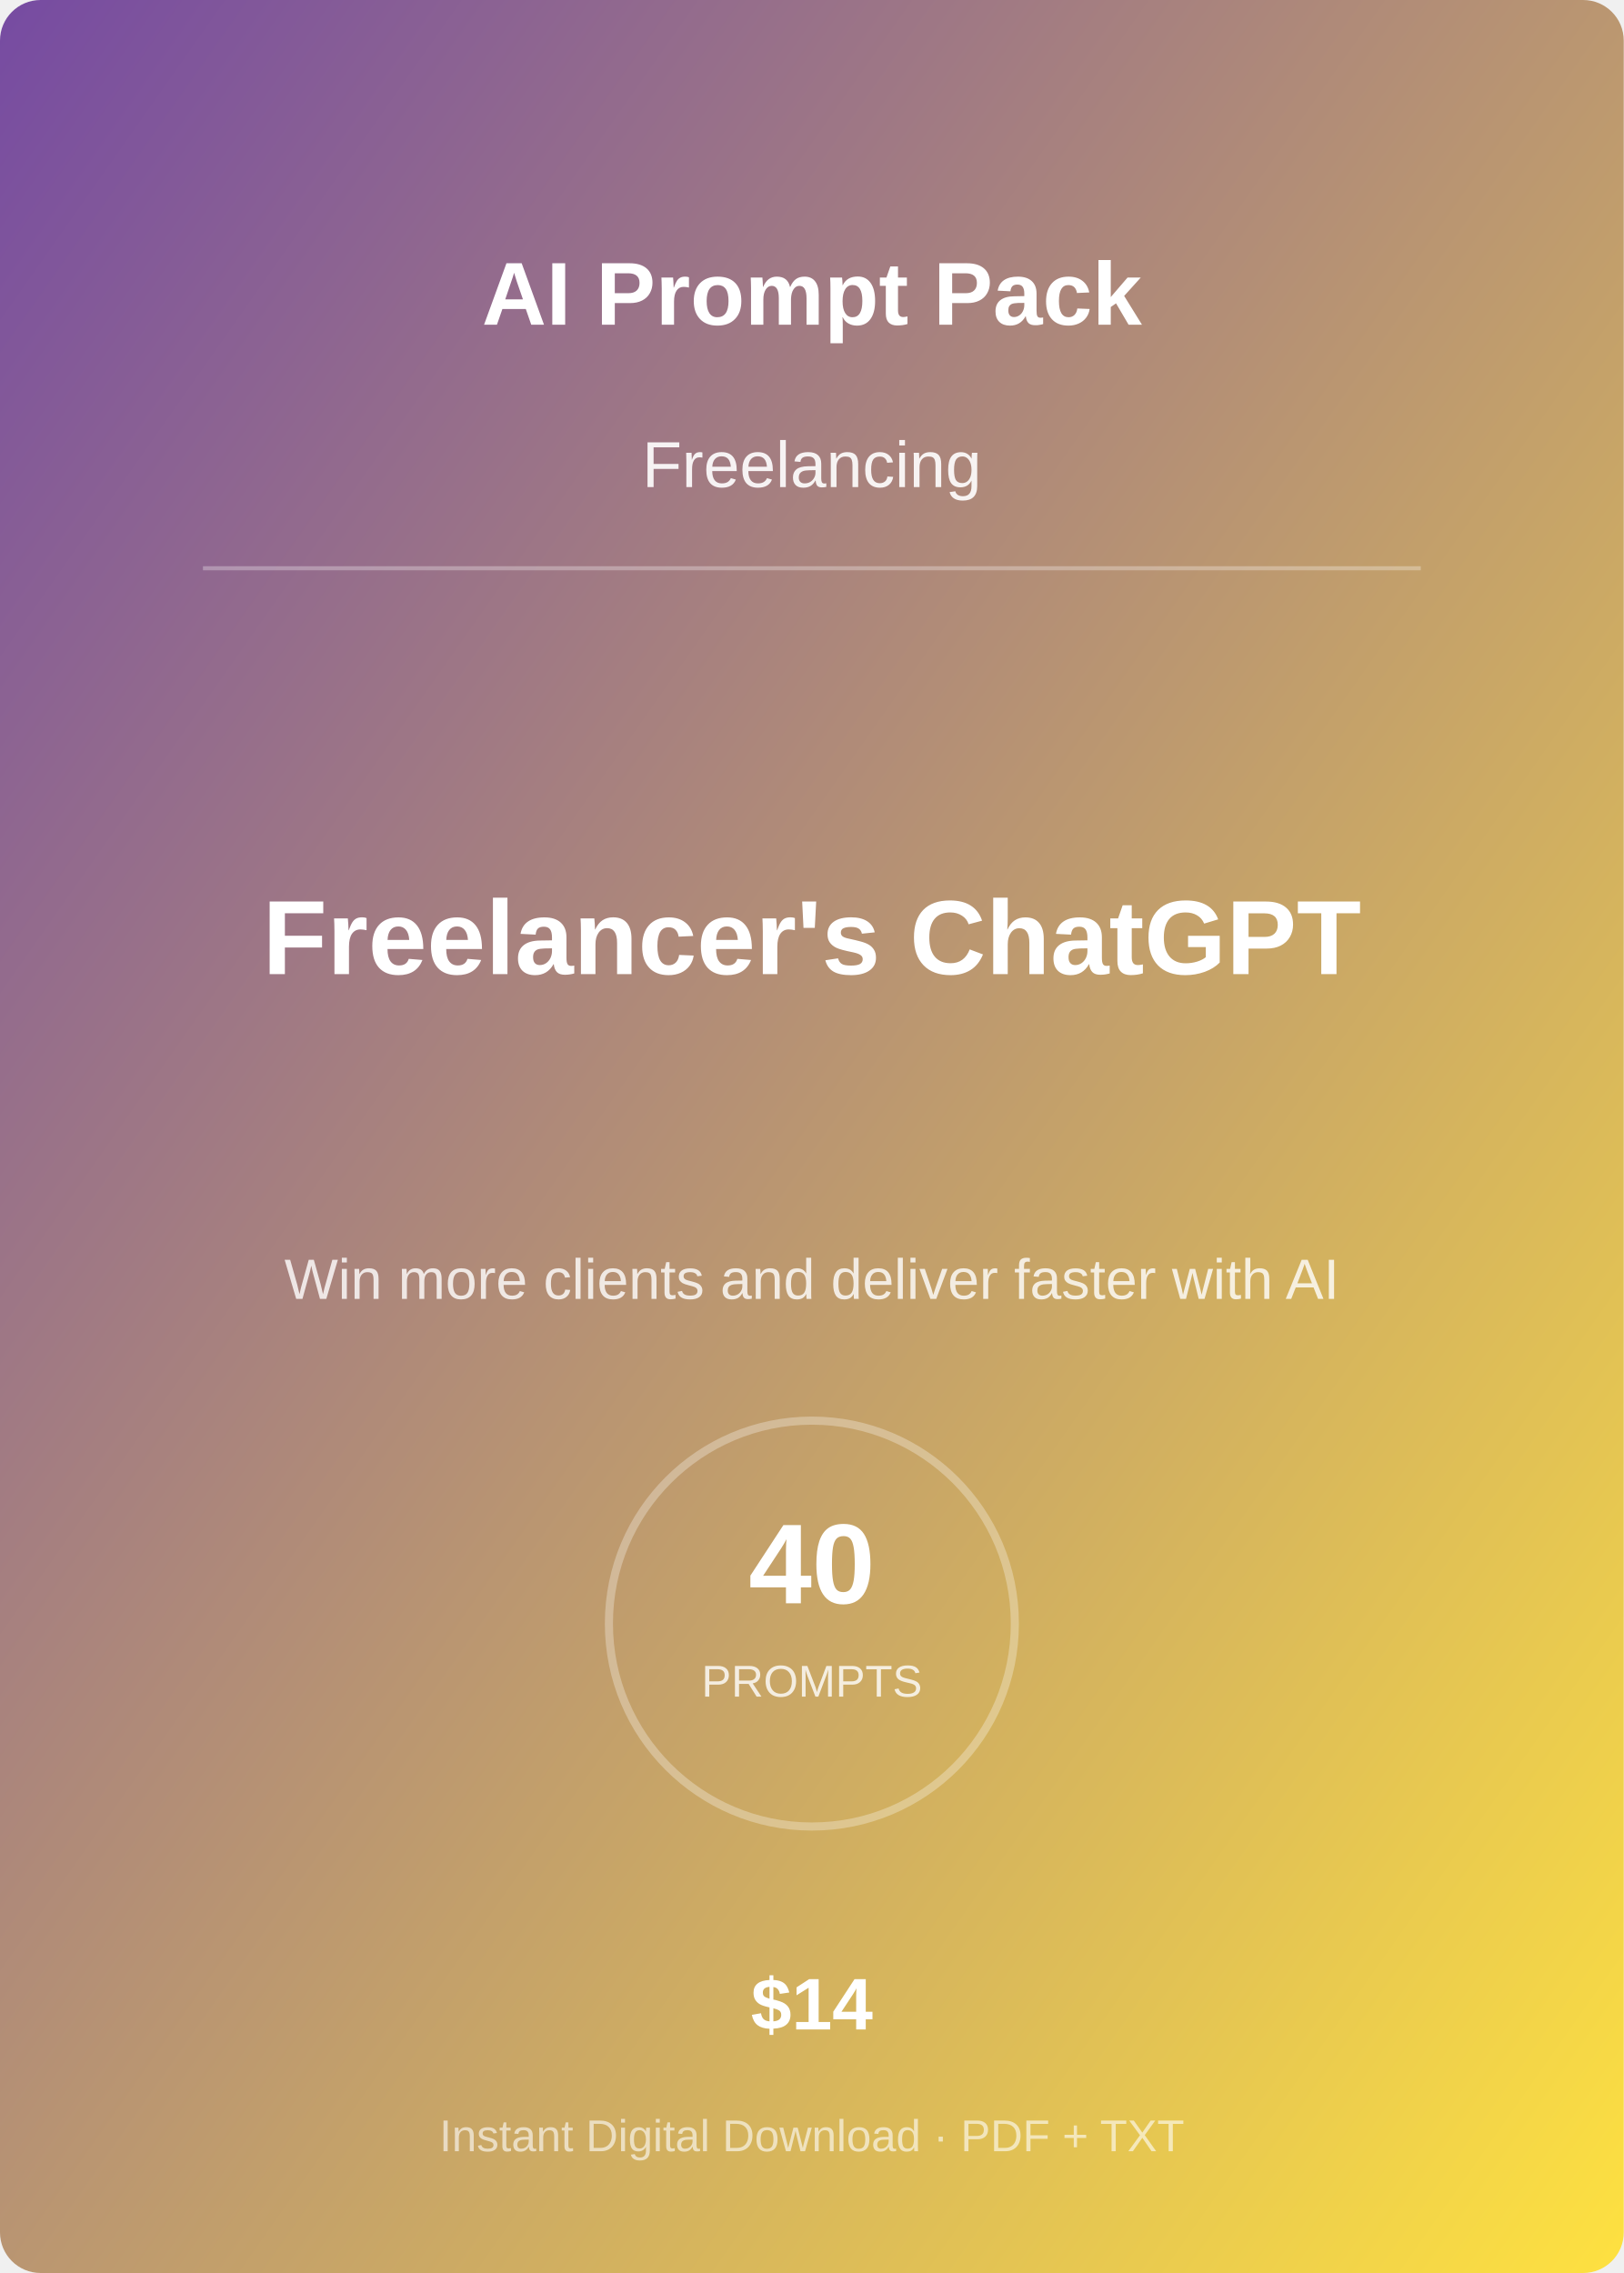
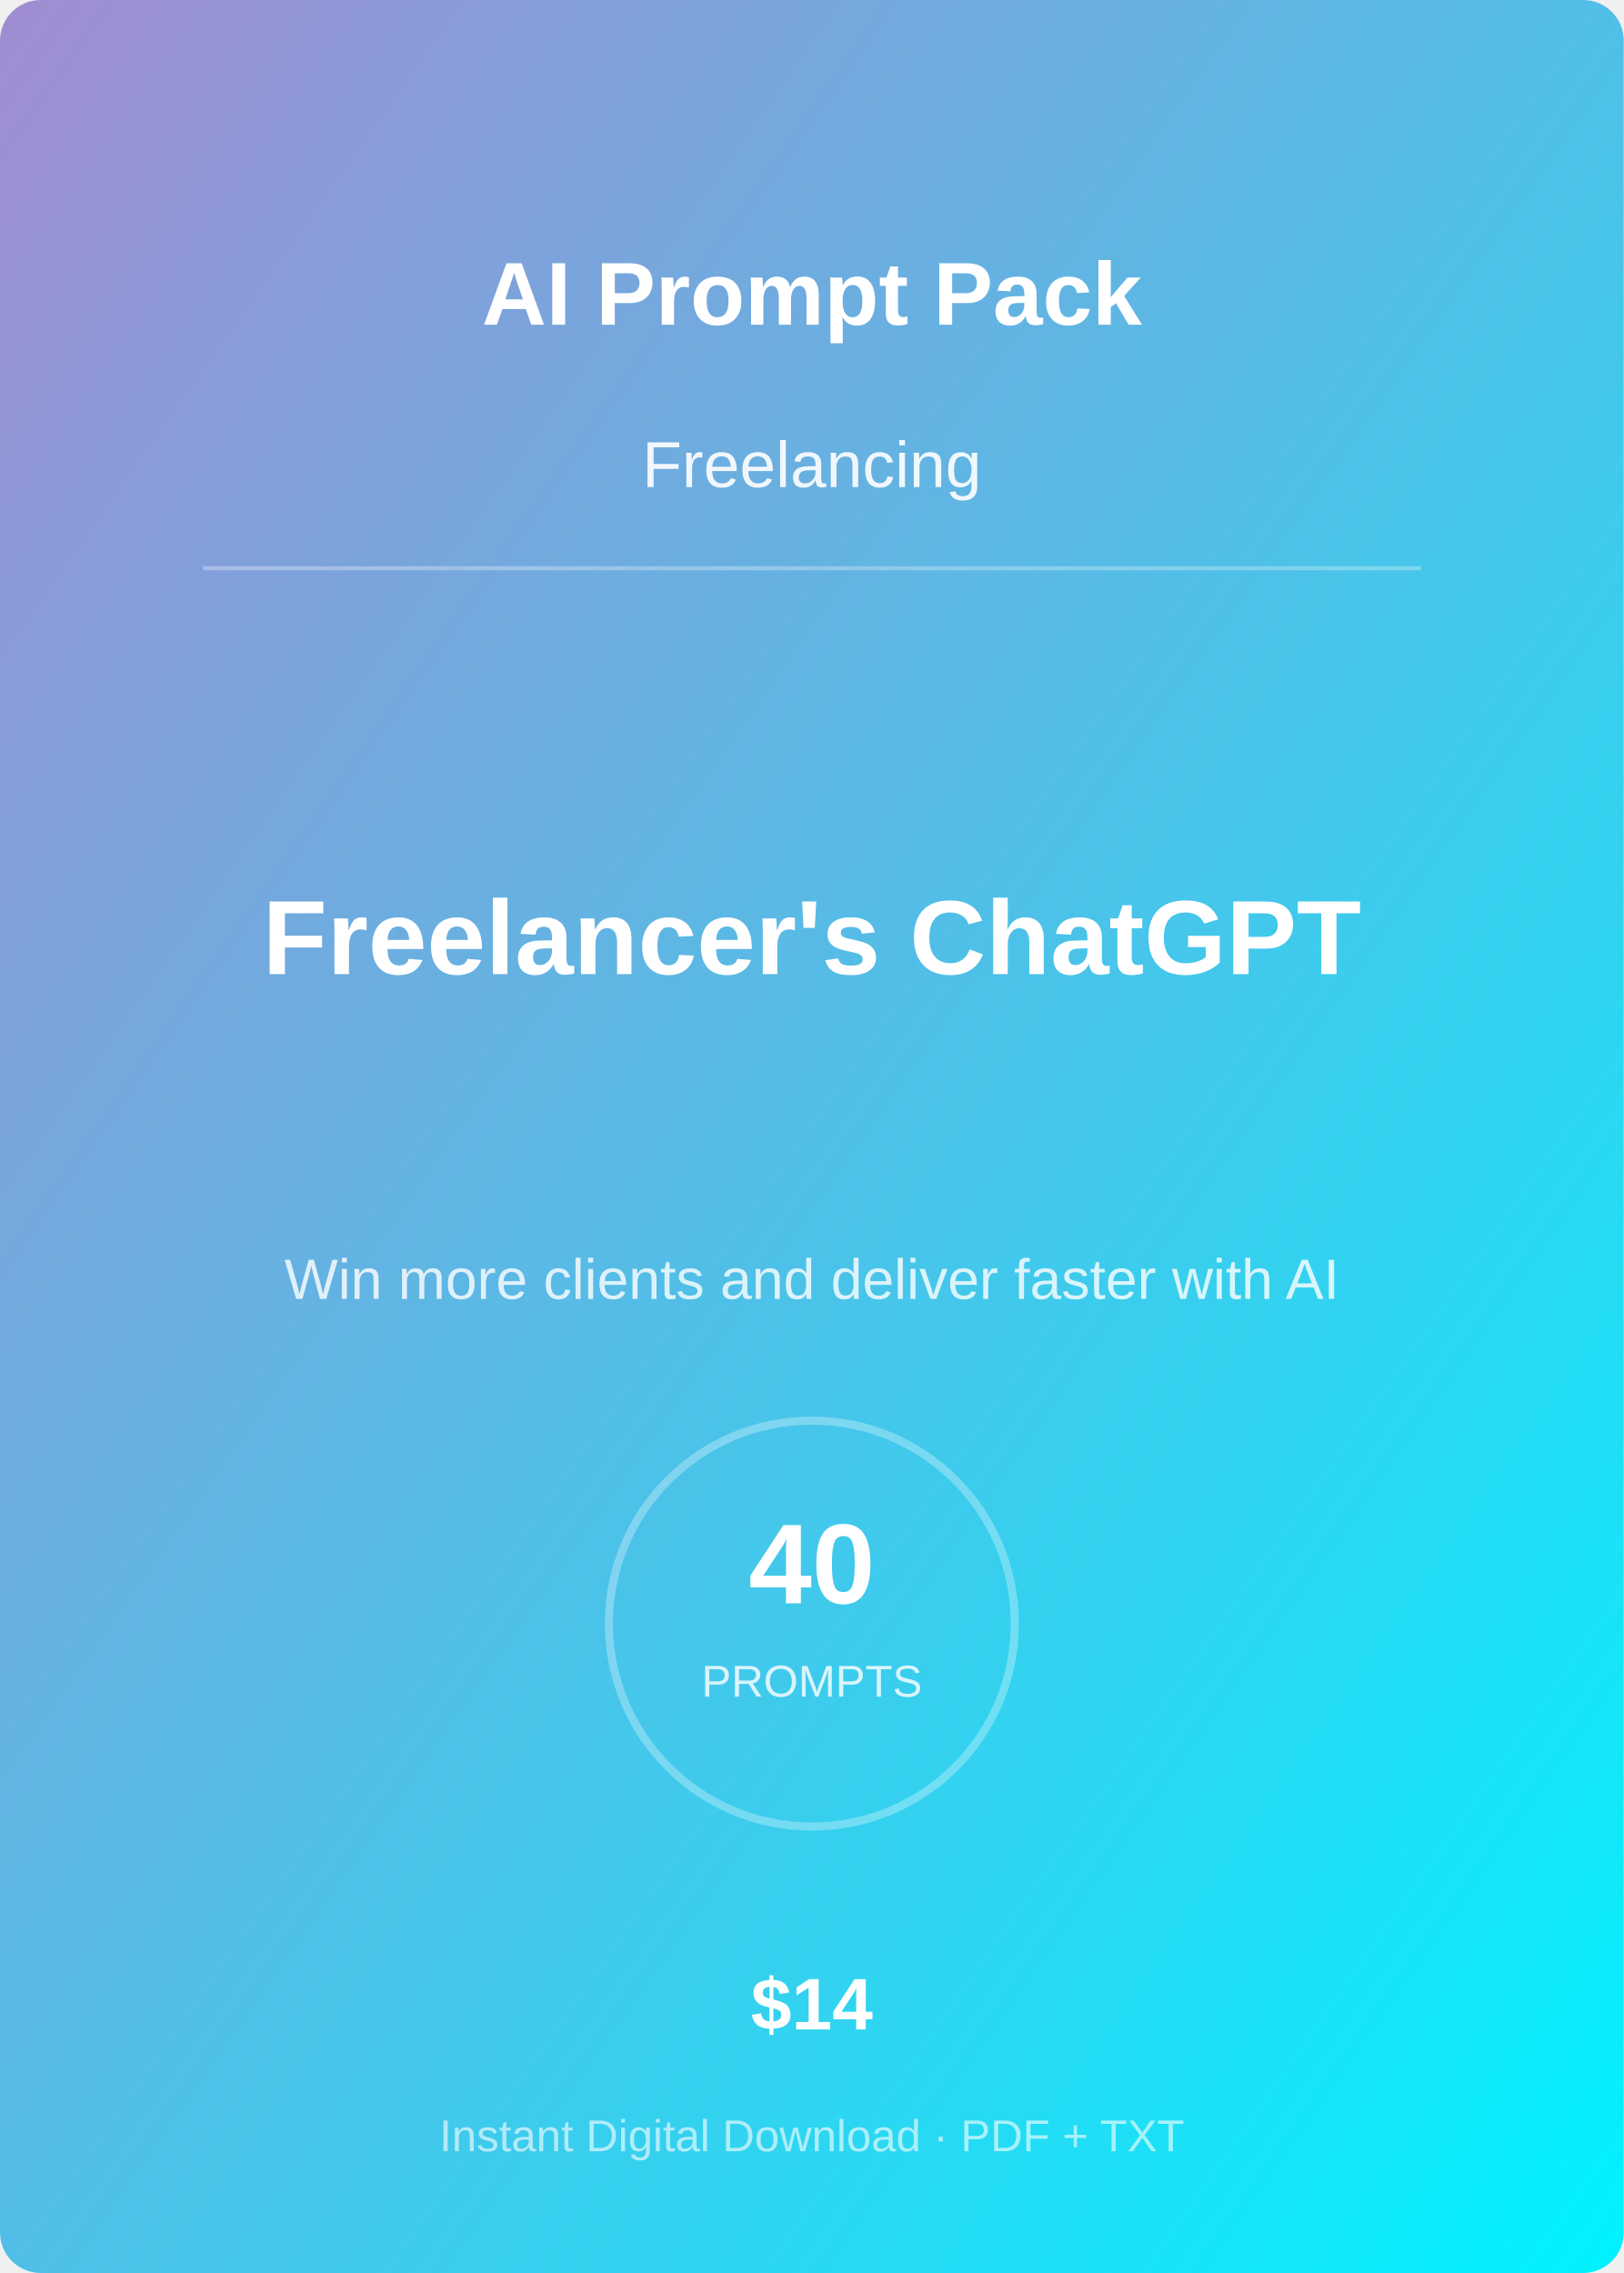
<svg xmlns="http://www.w3.org/2000/svg" viewBox="0 0 400 560">
  <defs>
    <linearGradient id="bg" x1="0%" y1="0%" x2="100%" y2="100%">
-       <stop offset="0%" style="stop-color:#764ba2" />
-       <stop offset="100%" style="stop-color:#fee140" />
+       <stop offset="0%" style="stop-color:#a18cd1" />
+       <stop offset="100%" style="stop-color:#00f2fe" />
    </linearGradient>
  </defs>
  <rect width="400" height="560" fill="url(#bg)" rx="10" />
  <text x="200" y="80" text-anchor="middle" font-family="Arial,sans-serif" font-size="22" font-weight="bold" fill="#fff">AI Prompt Pack</text>
  <text x="200" y="120" text-anchor="middle" font-family="Arial,sans-serif" font-size="16" fill="#fff" opacity="0.9">Freelancing</text>
  <line x1="50" y1="140" x2="350" y2="140" stroke="#fff" stroke-width="1" opacity="0.3" />
  <text x="200" y="240" text-anchor="middle" font-family="Arial,sans-serif" font-size="26" font-weight="bold" fill="#fff">Freelancer's ChatGPT</text>
  <text x="200" y="320" text-anchor="middle" font-family="Arial,sans-serif" font-size="14" fill="#fff" opacity="0.8">Win more clients and deliver faster with AI</text>
  <circle cx="200" cy="400" r="50" fill="none" stroke="#fff" stroke-width="2" opacity="0.3" />
  <text x="200" y="395" text-anchor="middle" font-family="Arial,sans-serif" font-size="28" font-weight="bold" fill="#fff">40</text>
  <text x="200" y="418" text-anchor="middle" font-family="Arial,sans-serif" font-size="11" fill="#fff" opacity="0.8">PROMPTS</text>
  <text x="200" y="500" text-anchor="middle" font-family="Arial,sans-serif" font-size="18" font-weight="bold" fill="#fff">$14</text>
  <text x="200" y="530" text-anchor="middle" font-family="Arial,sans-serif" font-size="11" fill="#fff" opacity="0.6">Instant Digital Download · PDF + TXT</text>
</svg>
